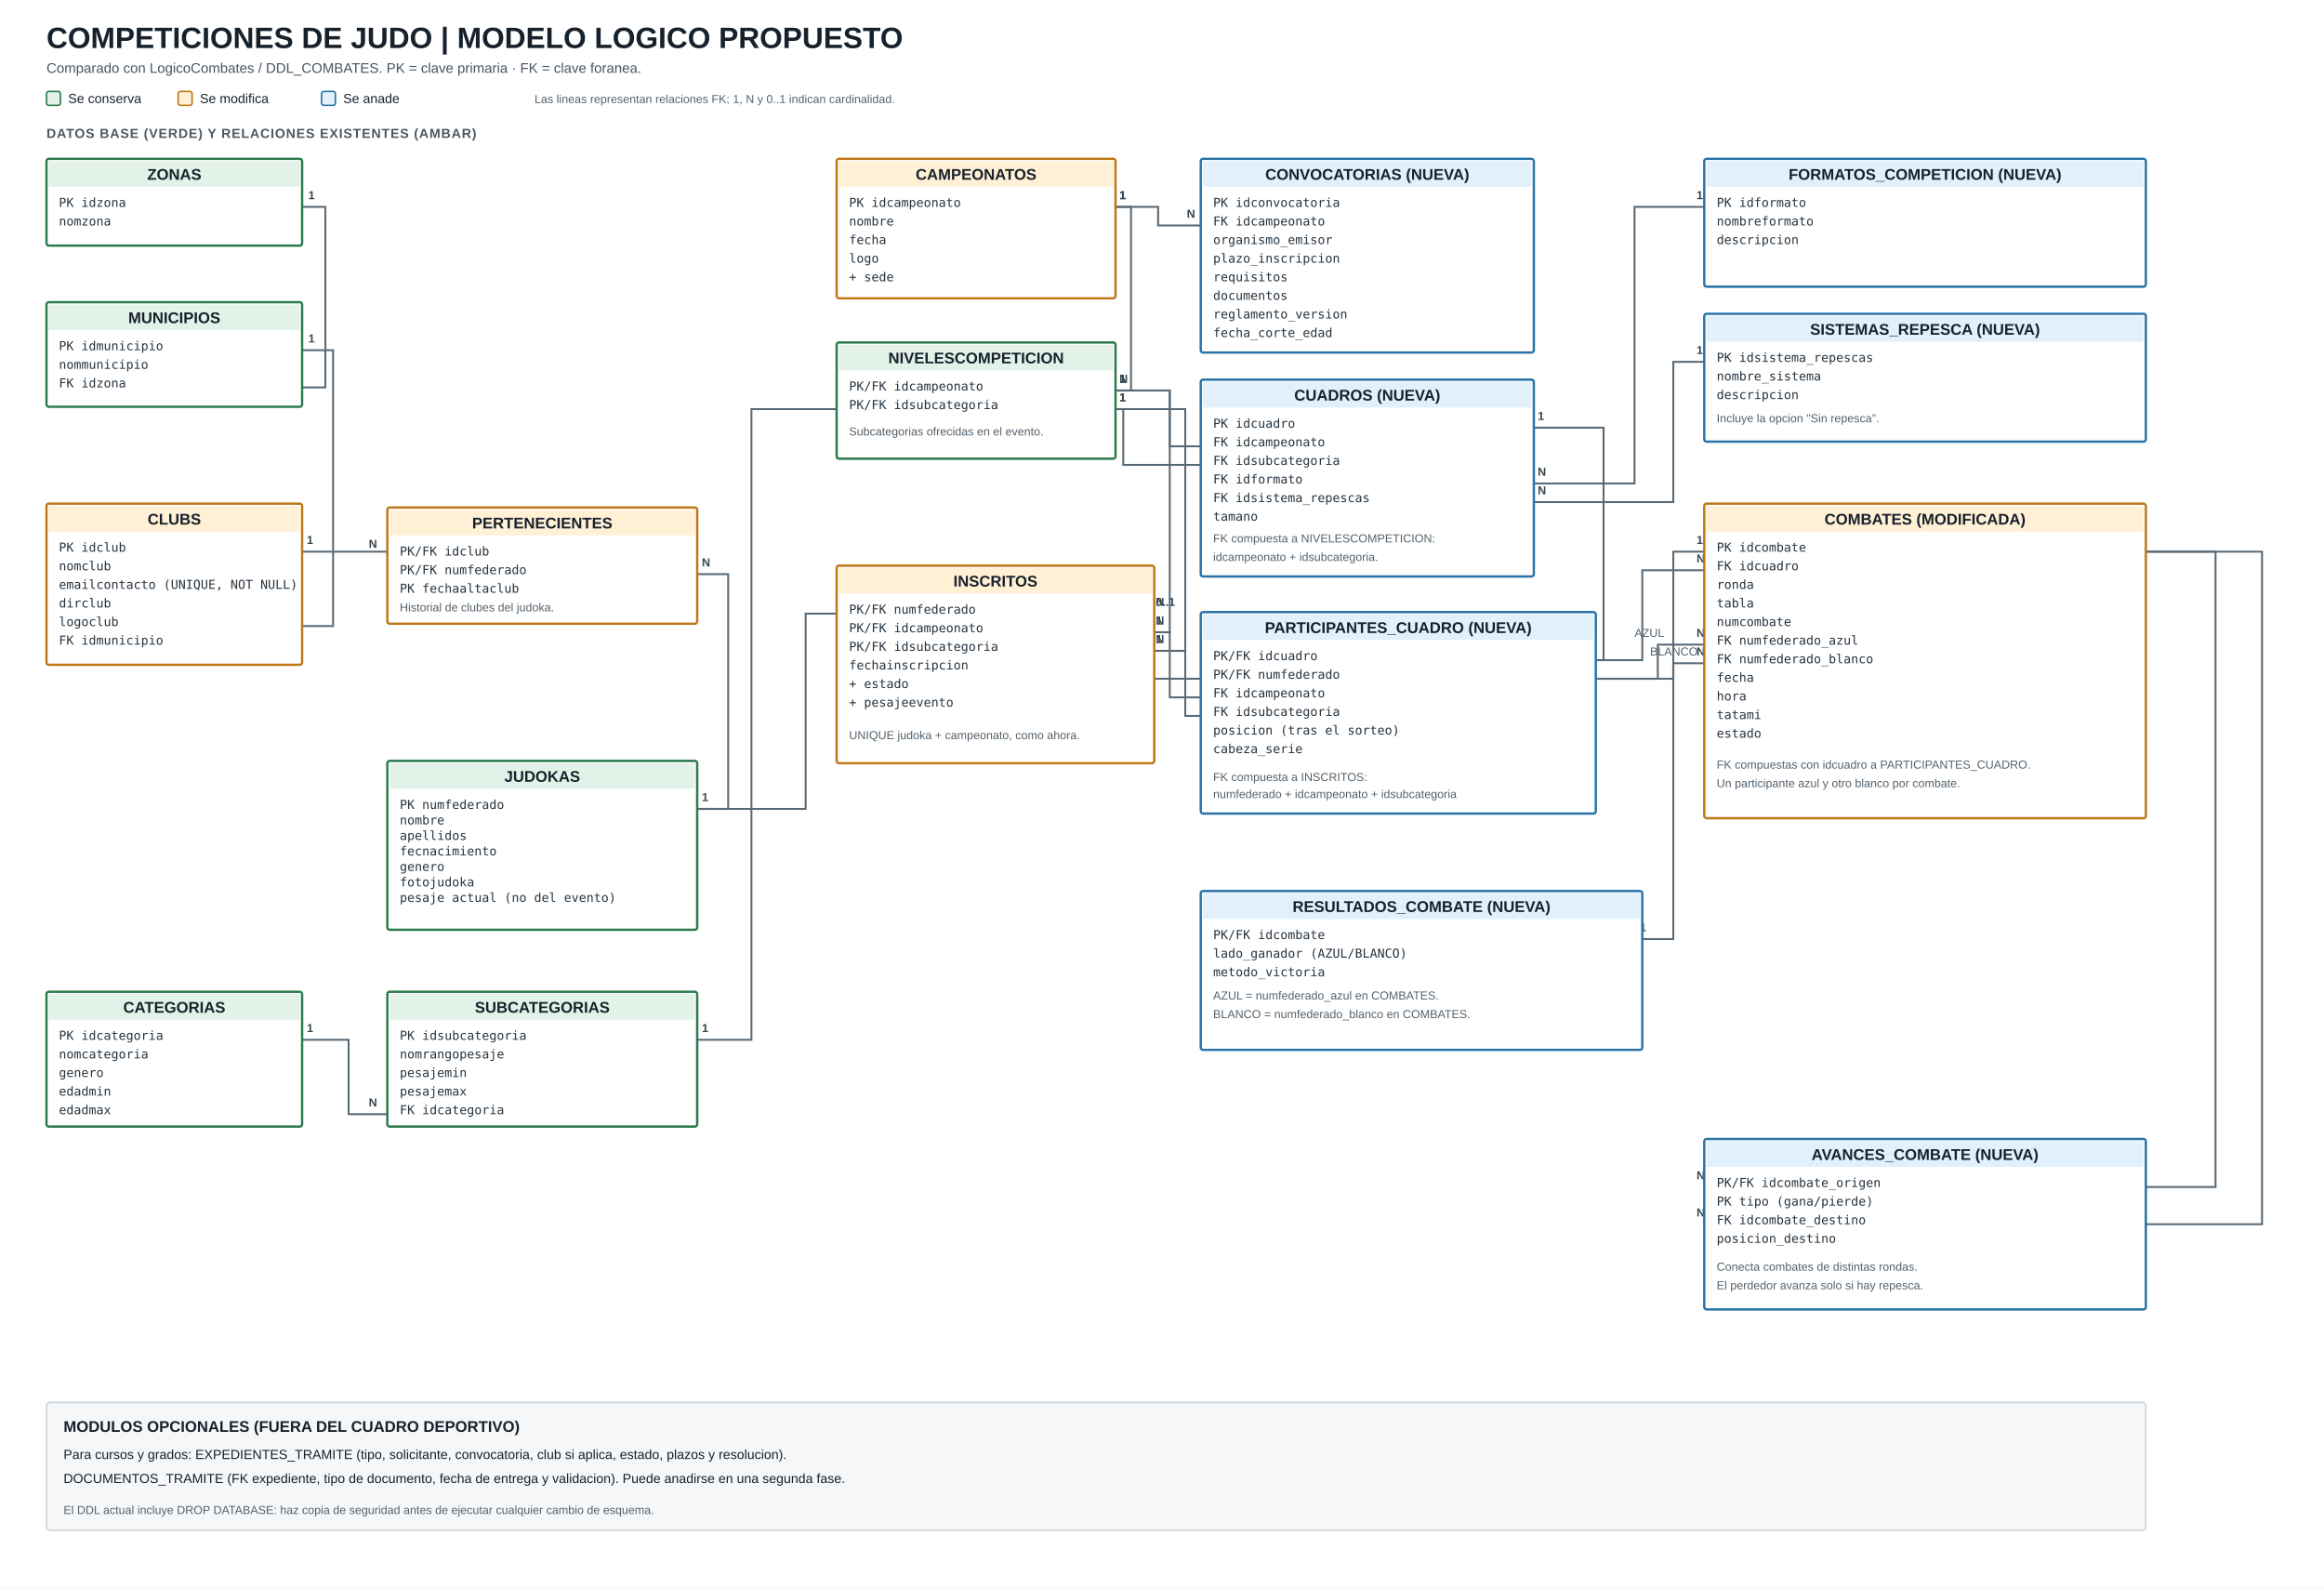
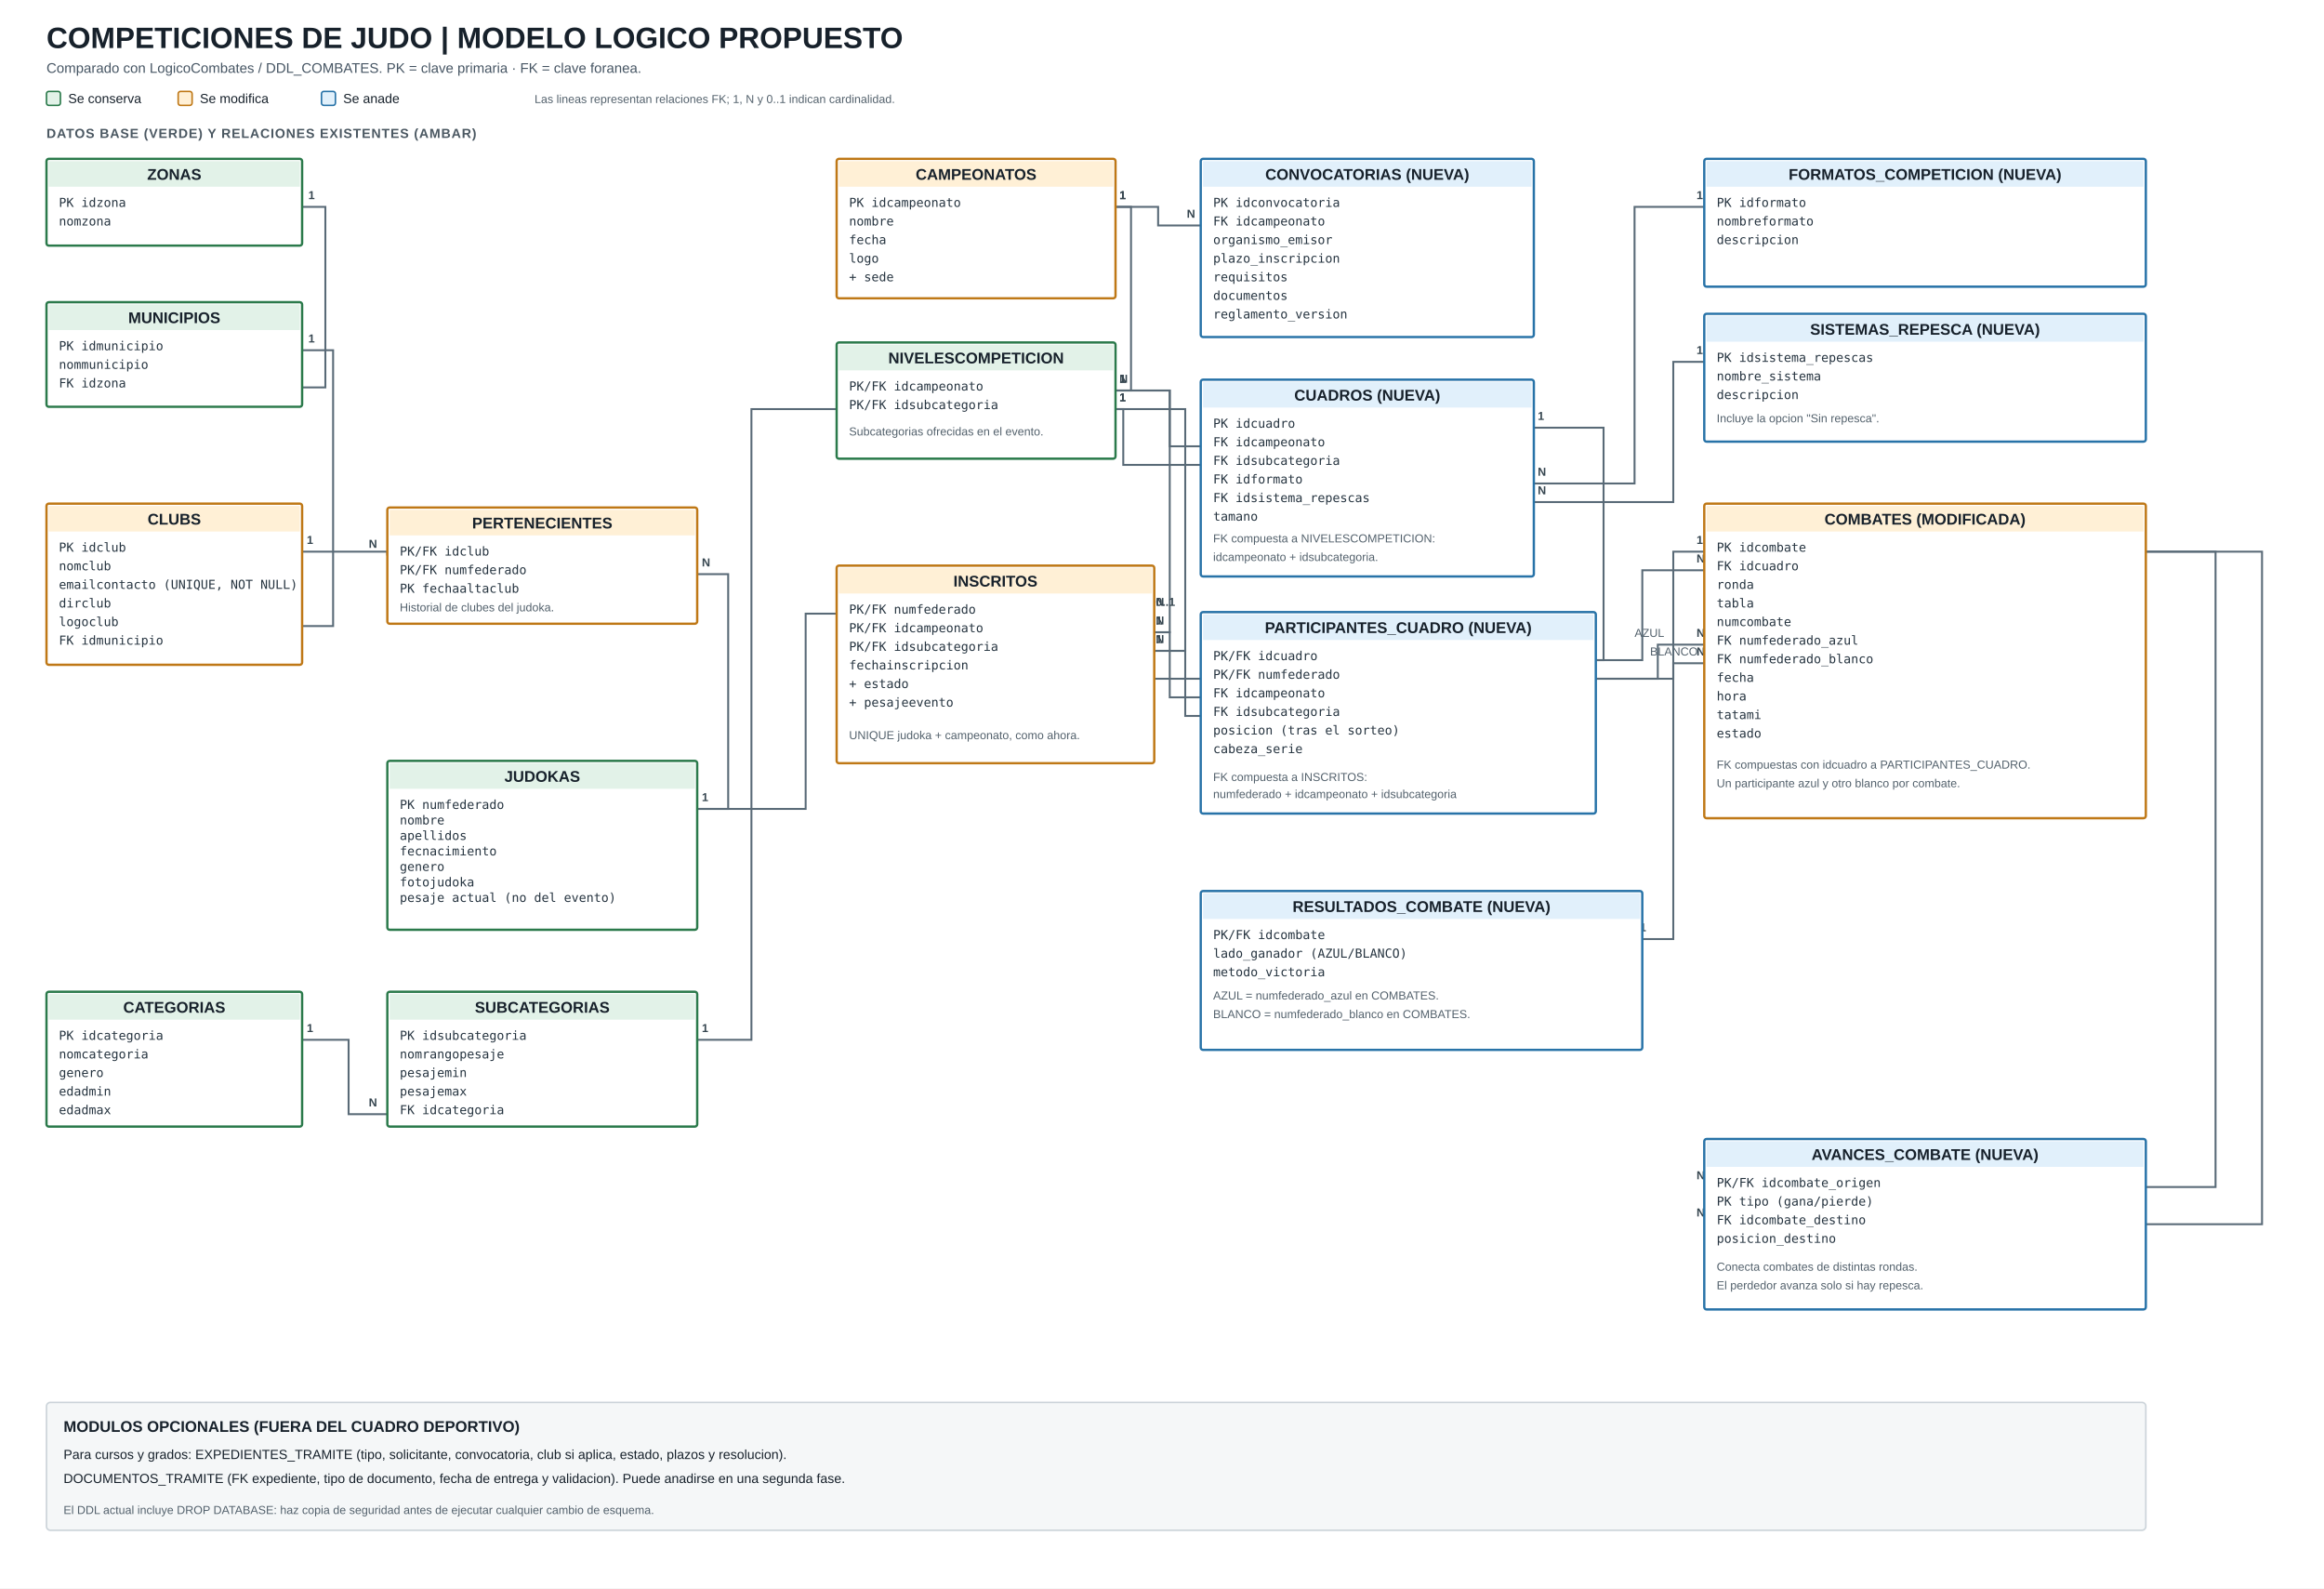
<svg xmlns="http://www.w3.org/2000/svg" width="3000" height="2050" viewBox="0 0 3000 2050">
  <defs>
    <style>
      .title { font: 700 38px 'Arial', sans-serif; fill: #17212b; }
      .subtitle { font: 18px 'Arial', sans-serif; fill: #465563; }
      .legend { font: 17px 'Arial', sans-serif; fill: #17212b; }
      .table { fill: #fff; stroke-width: 3; }
      .kept { stroke: #2b7a4b; }
      .changed { stroke: #bf7816; }
      .added { stroke: #2873a8; }
      .head-kept { fill: #e2f2e8; }
      .head-changed { fill: #fff0d6; }
      .head-added { fill: #e1f0fb; }
      .table-name { font: 700 20px 'Arial', sans-serif; fill: #17212b; }
      .field { font: 16px 'Consolas', monospace; fill: #263440; }
      .note { font: 15px 'Arial', sans-serif; fill: #53616c; }
      .relation { fill: none; stroke: #596a77; stroke-width: 2.5; }
      .cardinality { font: 700 15px 'Arial', sans-serif; fill: #364650; }
      .group { font: 700 17px 'Arial', sans-serif; fill: #4b5862; letter-spacing: 1px; }
    </style>
  </defs>
  <rect width="3000" height="2050" fill="#ffffff" />
  <text x="60" y="62" class="title">COMPETICIONES DE JUDO | MODELO LOGICO PROPUESTO</text>
  <text x="60" y="94" class="subtitle">Comparado con LogicoCombates / DDL_COMBATES. PK = clave primaria · FK = clave foranea.</text>
  <rect x="60" y="118" width="18" height="18" rx="3" fill="#e2f2e8" stroke="#2b7a4b" stroke-width="2" />
  <text x="88" y="133" class="legend">Se conserva</text>
  <rect x="230" y="118" width="18" height="18" rx="3" fill="#fff0d6" stroke="#bf7816" stroke-width="2" />
  <text x="258" y="133" class="legend">Se modifica</text>
  <rect x="415" y="118" width="18" height="18" rx="3" fill="#e1f0fb" stroke="#2873a8" stroke-width="2" />
  <text x="443" y="133" class="legend">Se anade</text>
  <text x="690" y="133" class="note">Las lineas representan relaciones FK; 1, N y 0..1 indican cardinalidad.</text>
  <text x="60" y="178" class="group">DATOS BASE (VERDE) Y RELACIONES EXISTENTES (AMBAR)</text>
  <path class="relation" d="M390 267 H420 V500 H60" />
  <text x="398" y="257" class="cardinality">1</text>
  <text x="62" y="490" class="cardinality">N</text>
  <path class="relation" d="M390 452 H430 V808 H60" />
  <text x="398" y="442" class="cardinality">1</text>
  <text x="62" y="798" class="cardinality">N</text>
  <path class="relation" d="M390 712 H500 V717" />
  <text x="396" y="702" class="cardinality">1</text>
  <text x="476" y="707" class="cardinality">N</text>
  <path class="relation" d="M900 741 H940 V1044 H500" />
  <text x="906" y="731" class="cardinality">N</text>
  <text x="502" y="1034" class="cardinality">1</text>
  <path class="relation" d="M390 1342 H450 V1438 H500" />
  <text x="396" y="1332" class="cardinality">1</text>
  <text x="476" y="1428" class="cardinality">N</text>
  <path class="relation" d="M1440 267 H1460 V504 H1440" />
  <text x="1445" y="257" class="cardinality">1</text>
  <text x="1445" y="494" class="cardinality">N</text>
  <path class="relation" d="M900 1342 H970 V528 H1080" />
  <text x="906" y="1332" class="cardinality">1</text>
  <text x="1082" y="518" class="cardinality">N</text>
  <path class="relation" d="M1440 267 H1495 V291 H1550" />
  <text x="1445" y="257" class="cardinality">1</text>
  <text x="1532" y="281" class="cardinality">N</text>
  <path class="relation" d="M1440 504 H1510 V576 H1550" />
  <text x="1445" y="494" class="cardinality">1</text>
  <text x="1555" y="566" class="cardinality">N</text>
  <path class="relation" d="M1440 528 H1450 V600 H1550" />
  <text x="1445" y="518" class="cardinality">1</text>
  <text x="1555" y="590" class="cardinality">N</text>
  <path class="relation" d="M1490 792 H1040 V1044 H900" />
  <text x="1492" y="782" class="cardinality">N</text>
  <text x="906" y="1034" class="cardinality">1</text>
  <path class="relation" d="M1440 504 H1510 V816 H1490" />
  <text x="1445" y="494" class="cardinality">1</text>
  <text x="1492" y="806" class="cardinality">N</text>
  <path class="relation" d="M1440 528 H1530 V840 H1490" />
  <text x="1445" y="518" class="cardinality">1</text>
  <text x="1492" y="830" class="cardinality">N</text>
  <path class="relation" d="M1490 816 H1510 V900 H1550" />
  <text x="1492" y="806" class="cardinality">1</text>
  <text x="1555" y="890" class="cardinality">N</text>
  <path class="relation" d="M1490 840 H1530 V924 H1550" />
  <text x="1492" y="830" class="cardinality">1</text>
  <text x="1555" y="914" class="cardinality">N</text>
  <path class="relation" d="M1490 792 H1480 V876 H1550" />
  <text x="1492" y="782" class="cardinality">0..1</text>
  <text x="1555" y="866" class="cardinality">1</text>
  <path class="relation" d="M1980 624 H2110 V267 H2200" />
  <text x="1985" y="614" class="cardinality">N</text>
  <text x="2190" y="257" class="cardinality">1</text>
  <path class="relation" d="M1980 648 H2160 V467 H2200" />
  <text x="1985" y="638" class="cardinality">N</text>
  <text x="2190" y="457" class="cardinality">1</text>
  <path class="relation" d="M1980 552 H2070 V852 H2060" />
  <text x="1985" y="542" class="cardinality">1</text>
  <text x="2050" y="842" class="cardinality">N</text>
  <path class="relation" d="M2200 736 H2120 V852 H2060" />
  <text x="2190" y="726" class="cardinality">N</text>
  <text x="2050" y="842" class="cardinality">1</text>
  <path class="relation" d="M2200 832 H2140 V876 H2060" />
  <text x="2190" y="822" class="cardinality">N</text>
  <text x="2050" y="866" class="cardinality">1</text>
  <text x="2110" y="822" class="note">AZUL</text>
  <path class="relation" d="M2200 856 H2160 V876 H2060" />
  <text x="2190" y="846" class="cardinality">N</text>
  <text x="2050" y="866" class="cardinality">1</text>
  <text x="2130" y="846" class="note">BLANCO</text>
  <path class="relation" d="M2120 1212 H2160 V712 H2200" />
  <text x="2100" y="1202" class="cardinality">0..1</text>
  <text x="2190" y="702" class="cardinality">1</text>
  <path class="relation" d="M2770 712 H2860 V1532 H2200" />
  <text x="2760" y="702" class="cardinality">1</text>
  <text x="2190" y="1522" class="cardinality">N</text>
  <path class="relation" d="M2770 712 H2920 V1580 H2200" />
  <text x="2760" y="702" class="cardinality">1</text>
  <text x="2190" y="1570" class="cardinality">N</text>
  <g transform="translate(60 205)">
    <rect class="table kept" width="330" height="112" rx="3" />
    <path class="head-kept" d="M3 3 H327 V36 H3 Z" />
    <text x="165" y="27" text-anchor="middle" class="table-name">ZONAS</text>
    <text x="16" y="62" class="field">PK idzona</text>
    <text x="16" y="86" class="field">nomzona</text>
  </g>
  <g transform="translate(60 390)">
    <rect class="table kept" width="330" height="135" rx="3" />
    <path class="head-kept" d="M3 3 H327 V36 H3 Z" />
    <text x="165" y="27" text-anchor="middle" class="table-name">MUNICIPIOS</text>
    <text x="16" y="62" class="field">PK idmunicipio</text>
    <text x="16" y="86" class="field">nommunicipio</text>
    <text x="16" y="110" class="field">FK idzona</text>
  </g>
  <g transform="translate(60 650)">
    <rect class="table changed" width="330" height="208" rx="3" />
    <path class="head-changed" d="M3 3 H327 V36 H3 Z" />
    <text x="165" y="27" text-anchor="middle" class="table-name">CLUBS</text>
    <text x="16" y="62" class="field">PK idclub</text>
    <text x="16" y="86" class="field">nomclub</text>
    <text x="16" y="110" class="field">emailcontacto (UNIQUE, NOT NULL)</text>
    <text x="16" y="134" class="field">dirclub</text>
    <text x="16" y="158" class="field">logoclub</text>
    <text x="16" y="182" class="field">FK idmunicipio</text>
  </g>
  <g transform="translate(500 1280)">
    <rect class="table kept" width="400" height="174" rx="3" />
    <path class="head-kept" d="M3 3 H397 V36 H3 Z" />
    <text x="200" y="27" text-anchor="middle" class="table-name">SUBCATEGORIAS</text>
    <text x="16" y="62" class="field">PK idsubcategoria</text>
    <text x="16" y="86" class="field">nomrangopesaje</text>
    <text x="16" y="110" class="field">pesajemin</text>
    <text x="16" y="134" class="field">pesajemax</text>
    <text x="16" y="158" class="field">FK idcategoria</text>
  </g>
  <g transform="translate(60 1280)">
    <rect class="table kept" width="330" height="174" rx="3" />
    <path class="head-kept" d="M3 3 H327 V36 H3 Z" />
    <text x="165" y="27" text-anchor="middle" class="table-name">CATEGORIAS</text>
    <text x="16" y="62" class="field">PK idcategoria</text>
    <text x="16" y="86" class="field">nomcategoria</text>
    <text x="16" y="110" class="field">genero</text>
    <text x="16" y="134" class="field">edadmin</text>
    <text x="16" y="158" class="field">edadmax</text>
  </g>
  <g transform="translate(500 655)">
    <rect class="table changed" width="400" height="150" rx="3" />
    <path class="head-changed" d="M3 3 H397 V36 H3 Z" />
    <text x="200" y="27" text-anchor="middle" class="table-name">PERTENECIENTES</text>
    <text x="16" y="62" class="field">PK/FK idclub</text>
    <text x="16" y="86" class="field">PK/FK numfederado</text>
    <text x="16" y="110" class="field">PK fechaaltaclub</text>
    <text x="16" y="134" class="note">Historial de clubes del judoka.</text>
  </g>
  <g transform="translate(500 982)">
    <rect class="table kept" width="400" height="218" rx="3" />
    <path class="head-kept" d="M3 3 H397 V36 H3 Z" />
    <text x="200" y="27" text-anchor="middle" class="table-name">JUDOKAS</text>
    <text x="16" y="62" class="field">PK numfederado</text>
    <text x="16" y="82" class="field">nombre</text>
    <text x="16" y="102" class="field">apellidos</text>
    <text x="16" y="122" class="field">fecnacimiento</text>
    <text x="16" y="142" class="field">genero</text>
    <text x="16" y="162" class="field">fotojudoka</text>
    <text x="16" y="182" class="field">pesaje actual (no del evento)</text>
  </g>
  <g transform="translate(1080 205)">
    <rect class="table changed" width="360" height="180" rx="3" />
    <path class="head-changed" d="M3 3 H357 V36 H3 Z" />
    <text x="180" y="27" text-anchor="middle" class="table-name">CAMPEONATOS</text>
    <text x="16" y="62" class="field">PK idcampeonato</text>
    <text x="16" y="86" class="field">nombre</text>
    <text x="16" y="110" class="field">fecha</text>
    <text x="16" y="134" class="field">logo</text>
    <text x="16" y="158" class="field">+ sede</text>
  </g>
  <g transform="translate(1080 442)">
    <rect class="table kept" width="360" height="150" rx="3" />
    <path class="head-kept" d="M3 3 H357 V36 H3 Z" />
    <text x="180" y="27" text-anchor="middle" class="table-name">NIVELESCOMPETICION</text>
    <text x="16" y="62" class="field">PK/FK idcampeonato</text>
    <text x="16" y="86" class="field">PK/FK idsubcategoria</text>
    <text x="16" y="120" class="note">Subcategorias ofrecidas en el evento.</text>
  </g>
  <g transform="translate(1080 730)">
    <rect class="table changed" width="410" height="255" rx="3" />
    <path class="head-changed" d="M3 3 H407 V36 H3 Z" />
    <text x="205" y="27" text-anchor="middle" class="table-name">INSCRITOS</text>
    <text x="16" y="62" class="field">PK/FK numfederado</text>
    <text x="16" y="86" class="field">PK/FK idcampeonato</text>
    <text x="16" y="110" class="field">PK/FK idsubcategoria</text>
    <text x="16" y="134" class="field">fechainscripcion</text>
    <text x="16" y="158" class="field">+ estado</text>
    <text x="16" y="182" class="field">+ pesajeevento</text>
    <text x="16" y="224" class="note">UNIQUE judoka + campeonato, como ahora.</text>
  </g>
  <g transform="translate(1550 205)">
-     <rect class="table added" width="430" height="250" rx="3" />
+     <rect class="table added" width="430" height="230" rx="3" />
    <path class="head-added" d="M3 3 H427 V36 H3 Z" />
    <text x="215" y="27" text-anchor="middle" class="table-name">CONVOCATORIAS (NUEVA)</text>
    <text x="16" y="62" class="field">PK idconvocatoria</text>
    <text x="16" y="86" class="field">FK idcampeonato</text>
    <text x="16" y="110" class="field">organismo_emisor</text>
    <text x="16" y="134" class="field">plazo_inscripcion</text>
    <text x="16" y="158" class="field">requisitos</text>
    <text x="16" y="182" class="field">documentos</text>
    <text x="16" y="206" class="field">reglamento_version</text>
-     <text x="16" y="230" class="field">fecha_corte_edad</text>
  </g>
  <g transform="translate(1550 490)">
    <rect class="table added" width="430" height="254" rx="3" />
    <path class="head-added" d="M3 3 H427 V36 H3 Z" />
    <text x="215" y="27" text-anchor="middle" class="table-name">CUADROS (NUEVA)</text>
    <text x="16" y="62" class="field">PK idcuadro</text>
    <text x="16" y="86" class="field">FK idcampeonato</text>
    <text x="16" y="110" class="field">FK idsubcategoria</text>
    <text x="16" y="134" class="field">FK idformato</text>
    <text x="16" y="158" class="field">FK idsistema_repescas</text>
    <text x="16" y="182" class="field">tamano</text>
    <text x="16" y="210" class="note">FK compuesta a NIVELESCOMPETICION:</text>
    <text x="16" y="234" class="note">idcampeonato + idsubcategoria.</text>
  </g>
  <g transform="translate(1550 790)">
    <rect class="table added" width="510" height="260" rx="3" />
    <path class="head-added" d="M3 3 H507 V36 H3 Z" />
    <text x="255" y="27" text-anchor="middle" class="table-name">PARTICIPANTES_CUADRO (NUEVA)</text>
    <text x="16" y="62" class="field">PK/FK idcuadro</text>
    <text x="16" y="86" class="field">PK/FK numfederado</text>
    <text x="16" y="110" class="field">FK idcampeonato</text>
    <text x="16" y="134" class="field">FK idsubcategoria</text>
    <text x="16" y="158" class="field">posicion (tras el sorteo)</text>
    <text x="16" y="182" class="field">cabeza_serie</text>
    <text x="16" y="218" class="note">FK compuesta a INSCRITOS:</text>
    <text x="16" y="240" class="note">numfederado + idcampeonato + idsubcategoria</text>
  </g>
  <g transform="translate(2200 650)">
    <rect class="table changed" width="570" height="406" rx="3" />
    <path class="head-changed" d="M3 3 H567 V36 H3 Z" />
    <text x="285" y="27" text-anchor="middle" class="table-name">COMBATES (MODIFICADA)</text>
    <text x="16" y="62" class="field">PK idcombate</text>
    <text x="16" y="86" class="field">FK idcuadro</text>
    <text x="16" y="110" class="field">ronda</text>
    <text x="16" y="134" class="field">tabla</text>
    <text x="16" y="158" class="field">numcombate</text>
    <text x="16" y="182" class="field">FK numfederado_azul</text>
    <text x="16" y="206" class="field">FK numfederado_blanco</text>
    <text x="16" y="230" class="field">fecha</text>
    <text x="16" y="254" class="field">hora</text>
    <text x="16" y="278" class="field">tatami</text>
    <text x="16" y="302" class="field">estado</text>
    <text x="16" y="342" class="note">FK compuestas con idcuadro a PARTICIPANTES_CUADRO.</text>
    <text x="16" y="366" class="note">Un participante azul y otro blanco por combate.</text>
  </g>
  <g transform="translate(1550 1150)">
    <rect class="table added" width="570" height="205" rx="3" />
    <path class="head-added" d="M3 3 H567 V36 H3 Z" />
    <text x="285" y="27" text-anchor="middle" class="table-name">RESULTADOS_COMBATE (NUEVA)</text>
    <text x="16" y="62" class="field">PK/FK idcombate</text>
    <text x="16" y="86" class="field">lado_ganador (AZUL/BLANCO)</text>
    <text x="16" y="110" class="field">metodo_victoria</text>
    <text x="16" y="140" class="note">AZUL = numfederado_azul en COMBATES.</text>
    <text x="16" y="164" class="note">BLANCO = numfederado_blanco en COMBATES.</text>
  </g>
  <g transform="translate(2200 1470)">
    <rect class="table added" width="570" height="220" rx="3" />
    <path class="head-added" d="M3 3 H567 V36 H3 Z" />
    <text x="285" y="27" text-anchor="middle" class="table-name">AVANCES_COMBATE (NUEVA)</text>
    <text x="16" y="62" class="field">PK/FK idcombate_origen</text>
    <text x="16" y="86" class="field">PK tipo (gana/pierde)</text>
    <text x="16" y="110" class="field">FK idcombate_destino</text>
    <text x="16" y="134" class="field">posicion_destino</text>
    <text x="16" y="170" class="note">Conecta combates de distintas rondas.</text>
    <text x="16" y="194" class="note">El perdedor avanza solo si hay repesca.</text>
  </g>
  <g transform="translate(2200 205)">
    <rect class="table added" width="570" height="165" rx="3" />
    <path class="head-added" d="M3 3 H567 V36 H3 Z" />
    <text x="285" y="27" text-anchor="middle" class="table-name">FORMATOS_COMPETICION (NUEVA)</text>
    <text x="16" y="62" class="field">PK idformato</text>
    <text x="16" y="86" class="field">nombreformato</text>
    <text x="16" y="110" class="field">descripcion</text>
  </g>
  <g transform="translate(2200 405)">
    <rect class="table added" width="570" height="165" rx="3" />
    <path class="head-added" d="M3 3 H567 V36 H3 Z" />
    <text x="285" y="27" text-anchor="middle" class="table-name">SISTEMAS_REPESCA (NUEVA)</text>
    <text x="16" y="62" class="field">PK idsistema_repescas</text>
    <text x="16" y="86" class="field">nombre_sistema</text>
    <text x="16" y="110" class="field">descripcion</text>
    <text x="16" y="140" class="note">Incluye la opcion "Sin repesca".</text>
  </g>
  <rect x="60" y="1810" width="2710" height="165" rx="5" fill="#f5f7f8" stroke="#cbd3d9" stroke-width="2" />
  <text x="82" y="1848" class="table-name">MODULOS OPCIONALES (FUERA DEL CUADRO DEPORTIVO)</text>
  <text x="82" y="1883" class="legend">Para cursos y grados: EXPEDIENTES_TRAMITE (tipo, solicitante, convocatoria, club si aplica, estado, plazos y resolucion).</text>
  <text x="82" y="1914" class="legend">DOCUMENTOS_TRAMITE (FK expediente, tipo de documento, fecha de entrega y validacion). Puede anadirse en una segunda fase.</text>
  <text x="82" y="1954" class="note">El DDL actual incluye DROP DATABASE: haz copia de seguridad antes de ejecutar cualquier cambio de esquema.</text>
</svg>
